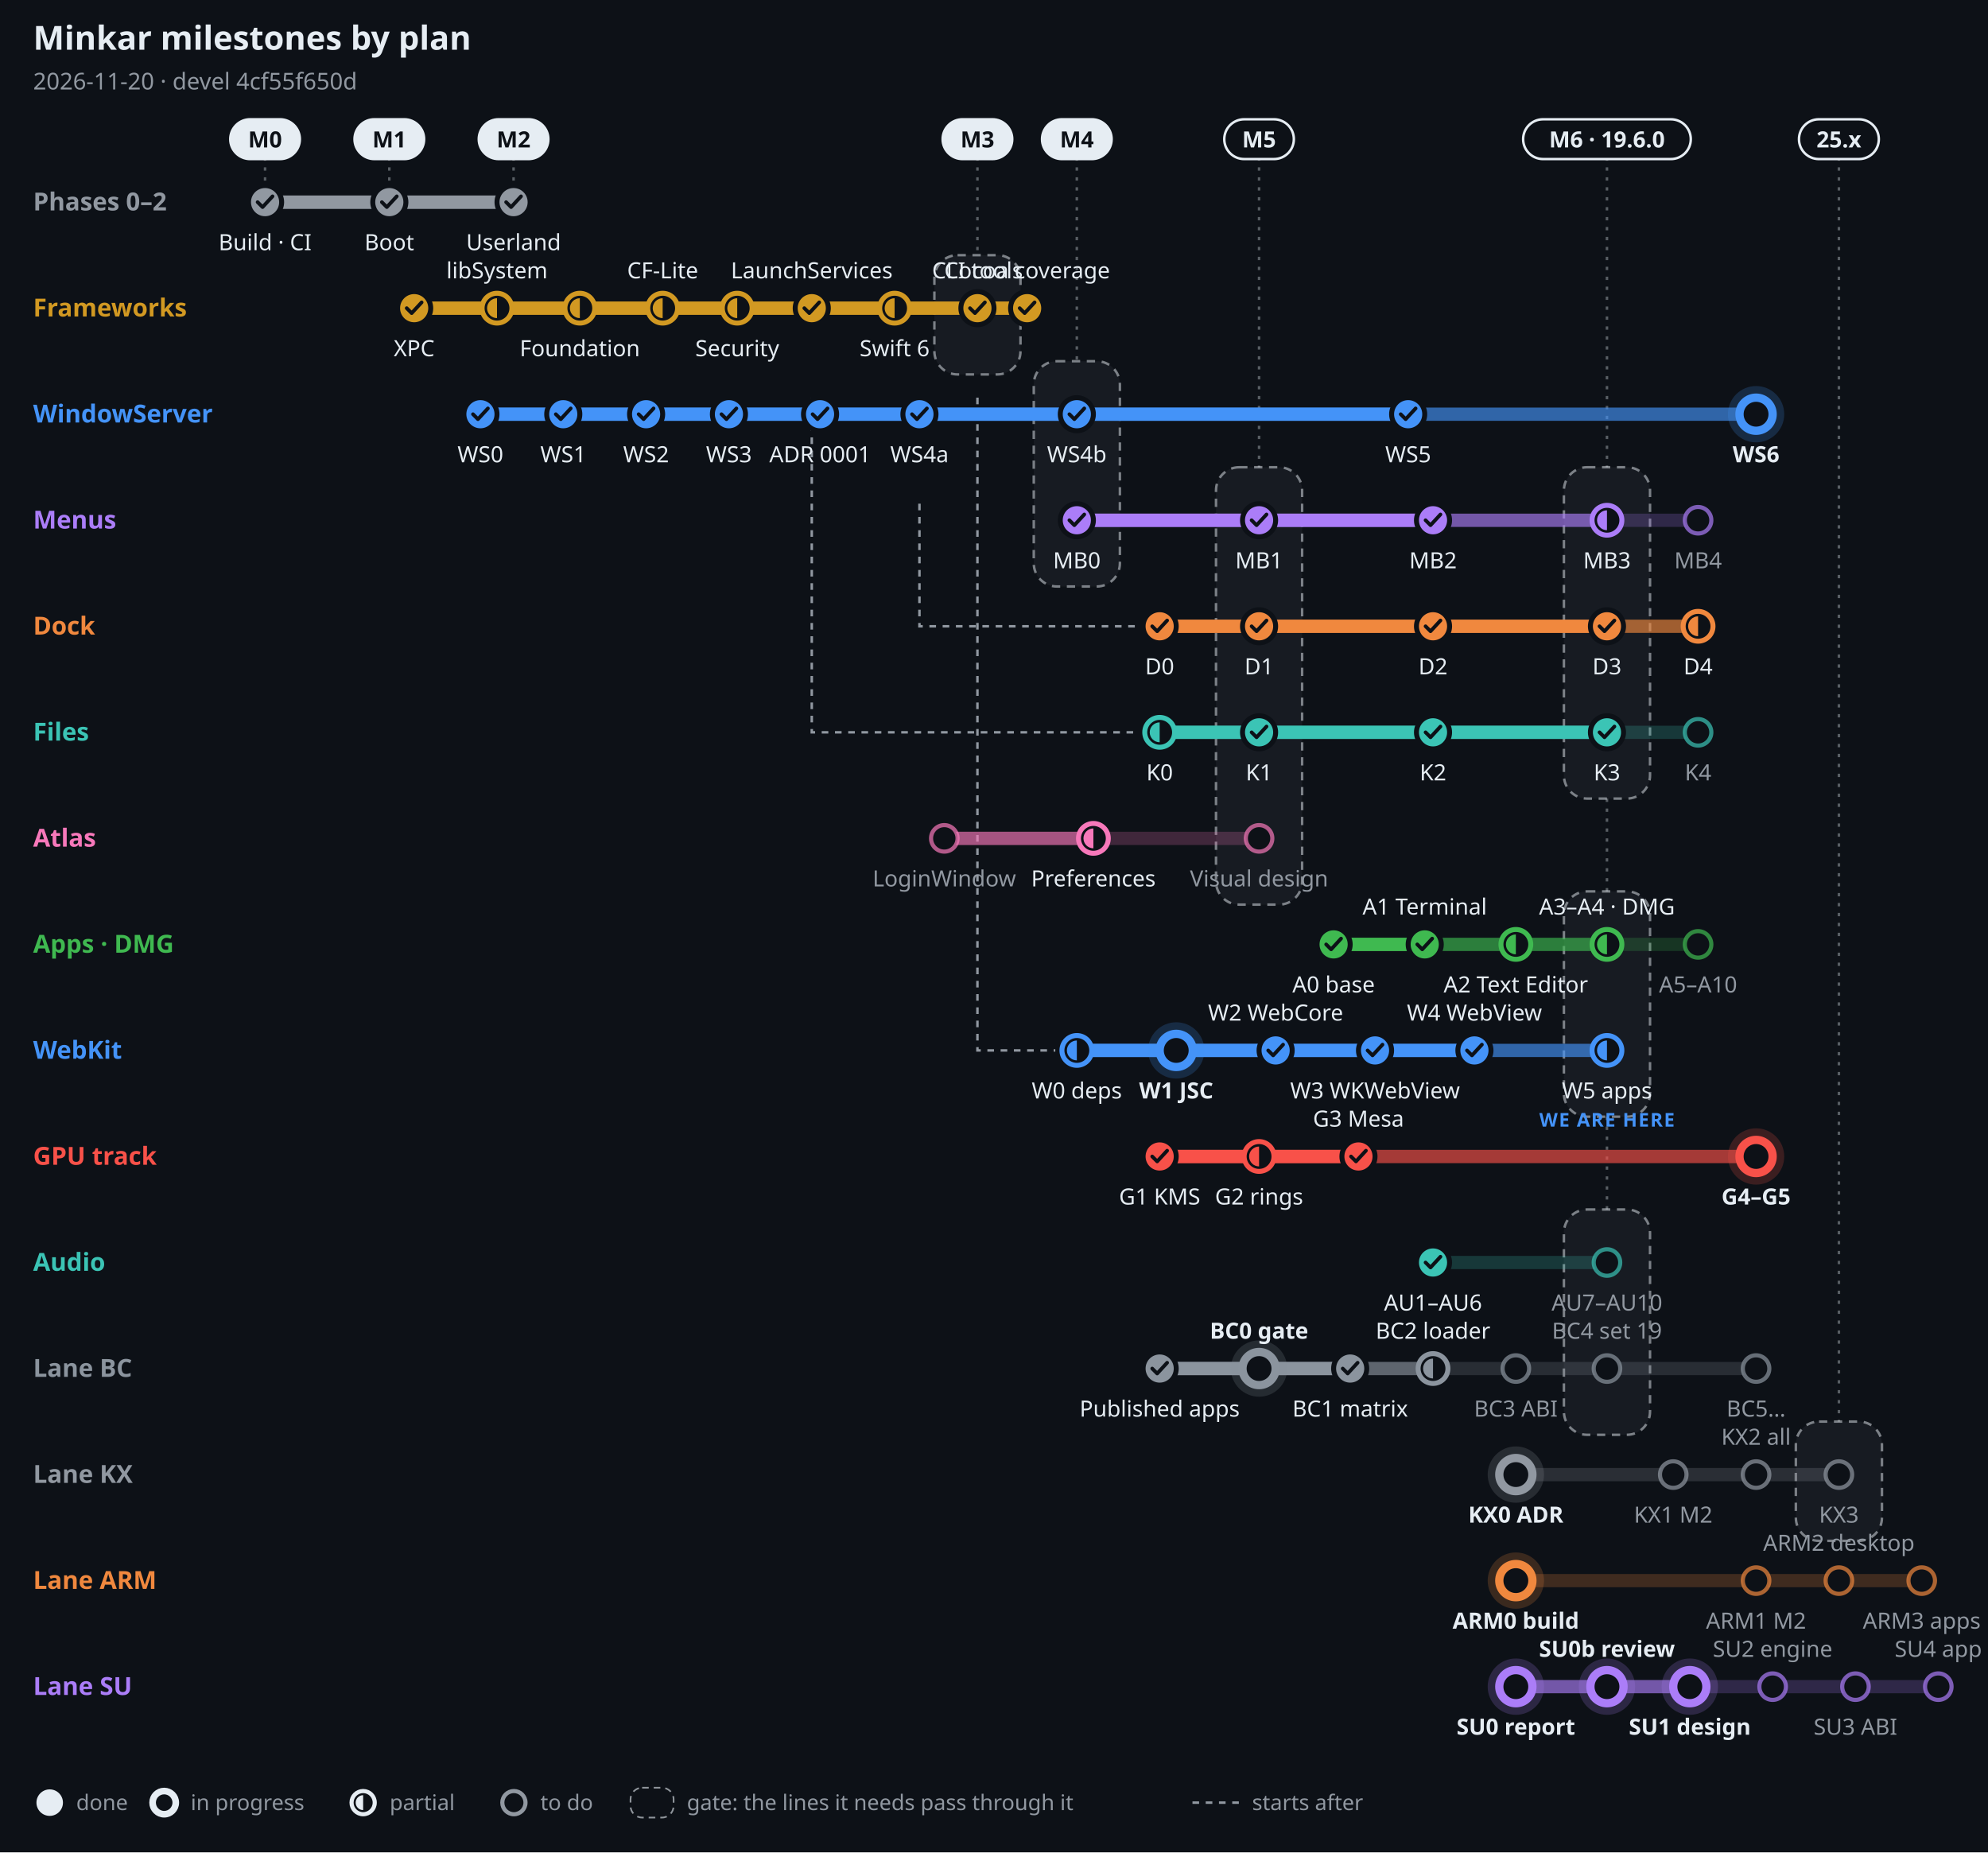
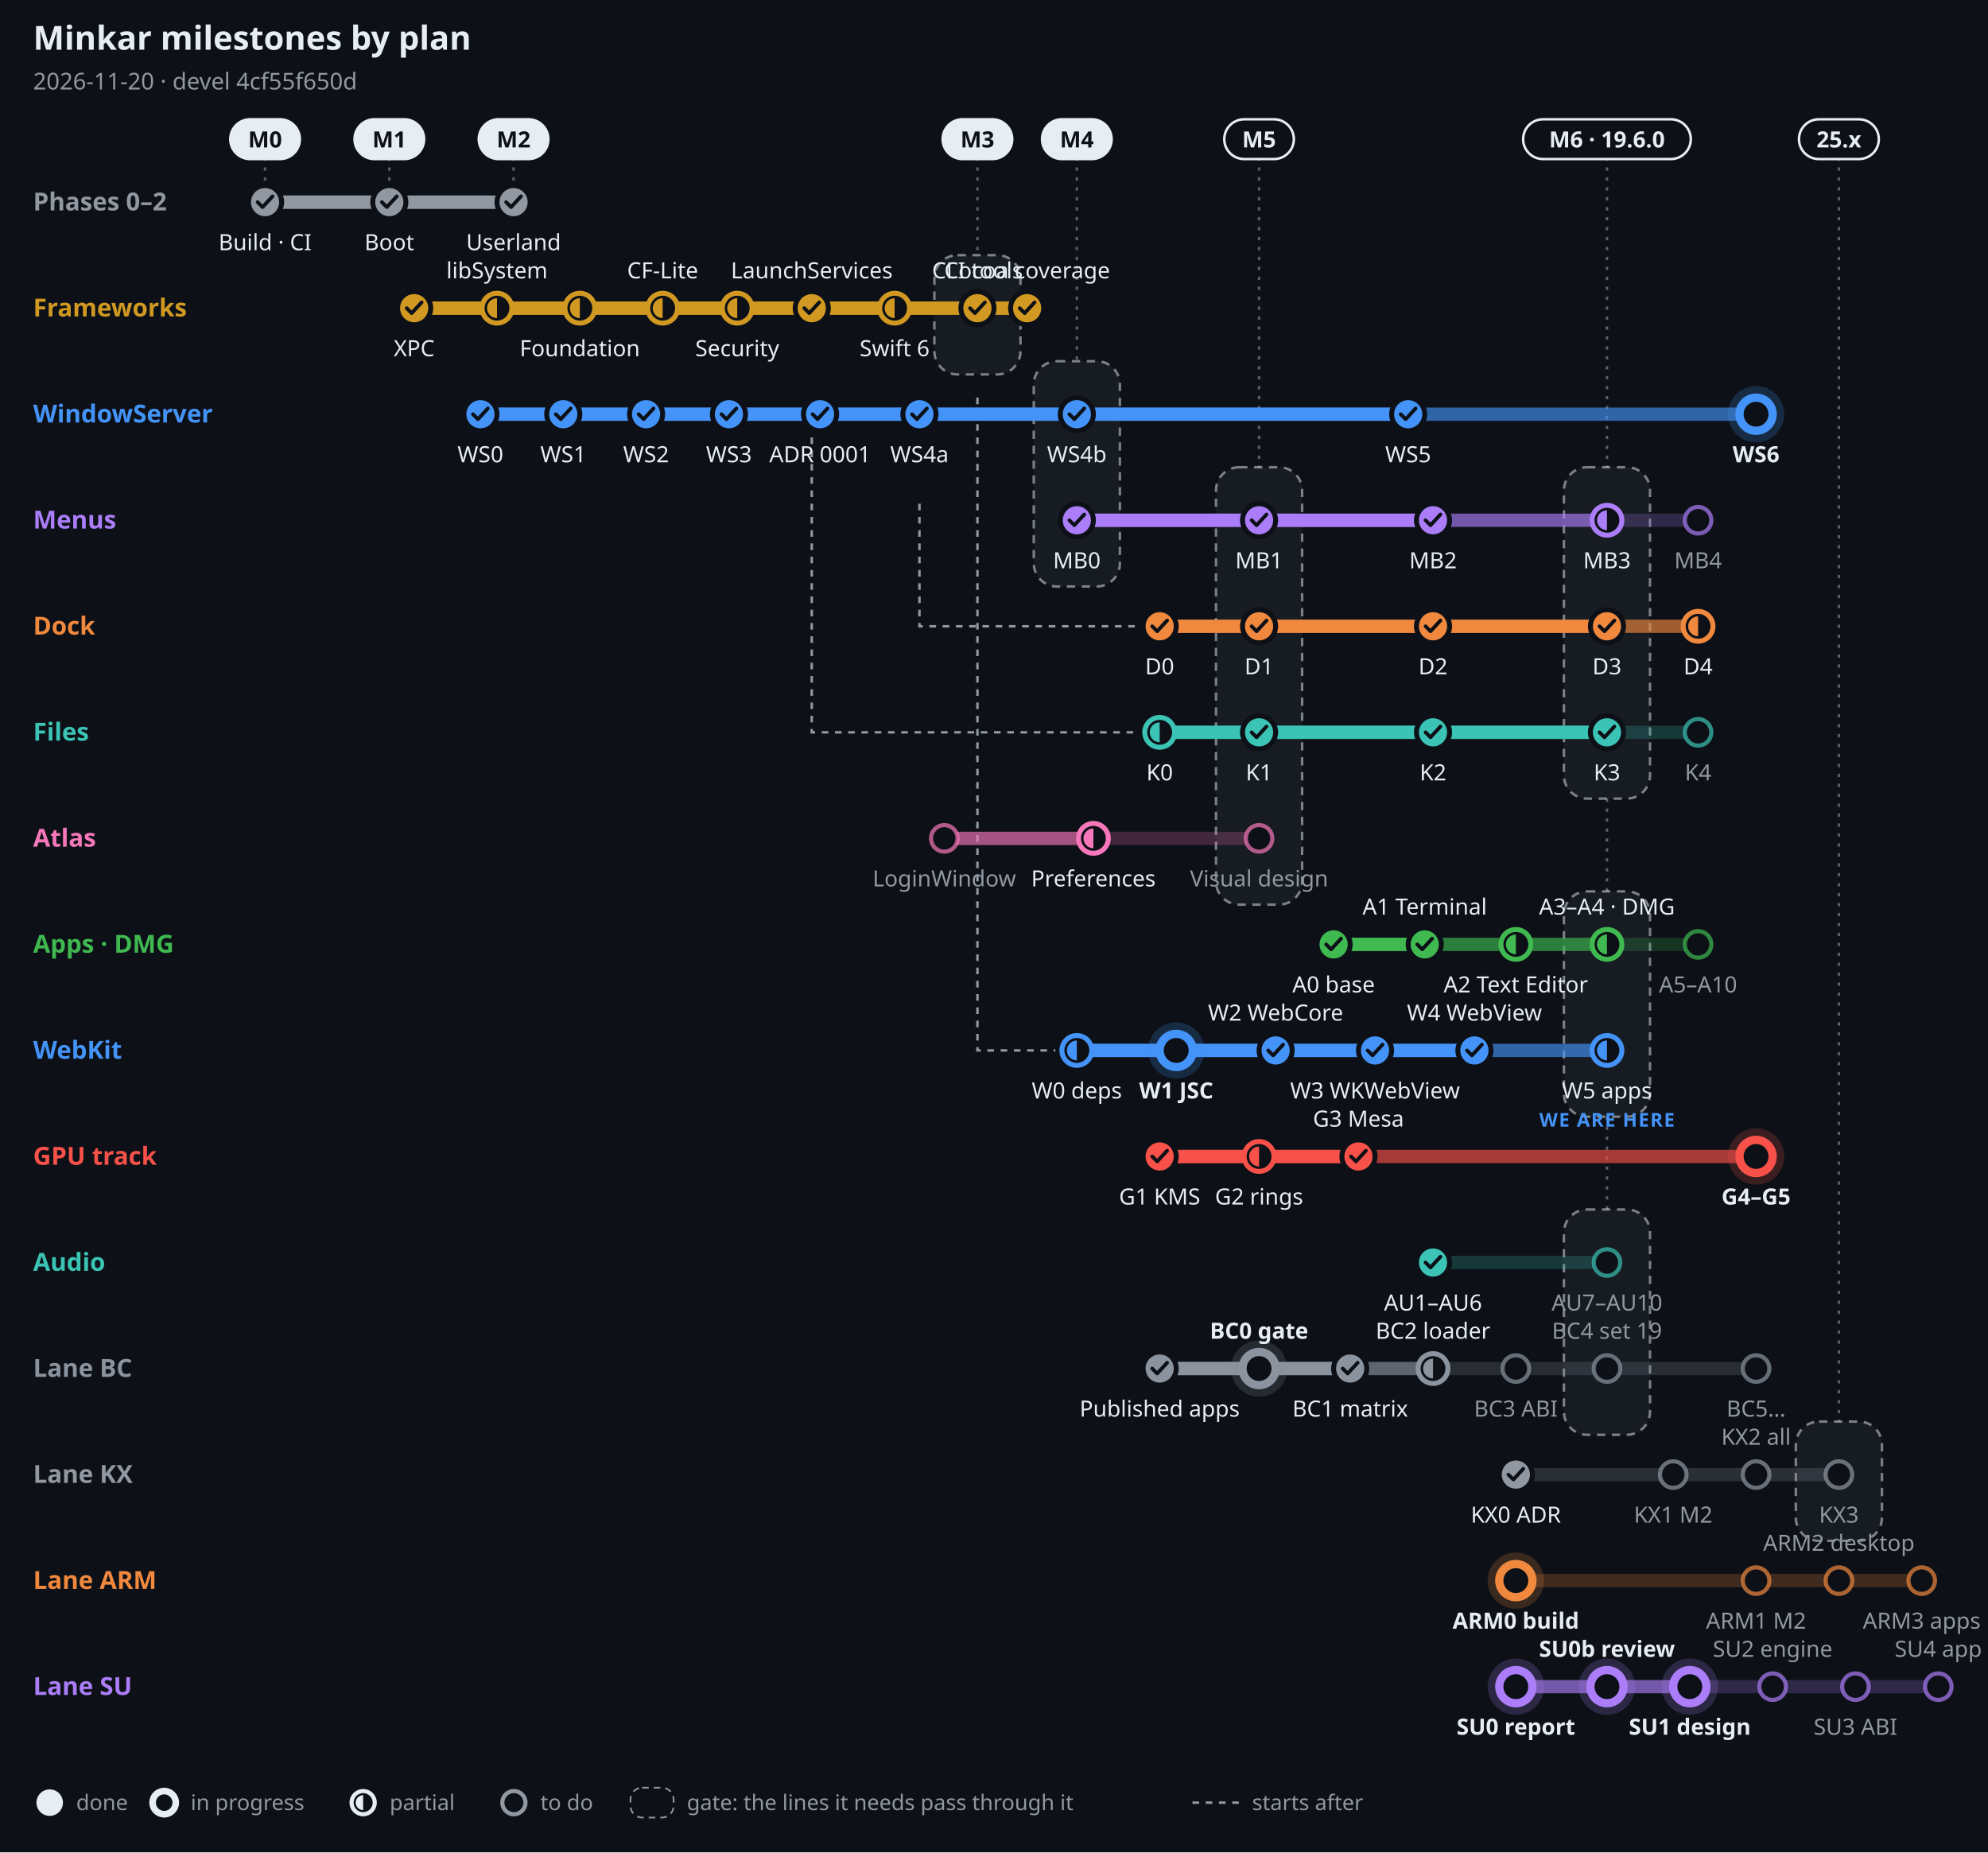
<svg xmlns="http://www.w3.org/2000/svg" width="1200" height="1118" viewBox="0 0 1200 1118" font-family="-apple-system, BlinkMacSystemFont, 'Segoe UI', 'Noto Sans', Helvetica, Arial, sans-serif" role="img" aria-label="Minkar milestones by plan, 2026-11-20">
  <rect width="1200" height="1118" fill="#0d1117" />
  <text x="20" y="30" font-size="20" font-weight="700" fill="#e6edf3" text-anchor="start">Minkar milestones by plan</text>
  <text x="20" y="54" font-size="14" font-weight="400" fill="#9198a1" text-anchor="start">2026-11-20 · devel 4cf55f650d</text>
  <line x1="160" y1="95" x2="160" y2="110" stroke="#e6edf3" stroke-opacity=".35" stroke-width="1.5" stroke-dasharray="2 4" />
  <rect x="139" y="72" width="42" height="24" rx="12" fill="#e6edf3" stroke="#e6edf3" stroke-width="1.5" />
  <text x="160" y="89" font-size="13.5" font-weight="700" fill="#0d1117" text-anchor="middle">M0</text>
  <line x1="235" y1="95" x2="235" y2="110" stroke="#e6edf3" stroke-opacity=".35" stroke-width="1.5" stroke-dasharray="2 4" />
  <rect x="214" y="72" width="42" height="24" rx="12" fill="#e6edf3" stroke="#e6edf3" stroke-width="1.5" />
  <text x="235" y="89" font-size="13.5" font-weight="700" fill="#0d1117" text-anchor="middle">M1</text>
  <line x1="310" y1="95" x2="310" y2="110" stroke="#e6edf3" stroke-opacity=".35" stroke-width="1.5" stroke-dasharray="2 4" />
  <rect x="289" y="72" width="42" height="24" rx="12" fill="#e6edf3" stroke="#e6edf3" stroke-width="1.5" />
  <text x="310" y="89" font-size="13.5" font-weight="700" fill="#0d1117" text-anchor="middle">M2</text>
  <line x1="590" y1="95" x2="590" y2="154" stroke="#e6edf3" stroke-opacity=".35" stroke-width="1.5" stroke-dasharray="2 4" />
  <rect x="564" y="154" width="52" height="72" rx="14" fill="#e6edf3" fill-opacity=".05" stroke="#e6edf3" stroke-opacity=".5" stroke-width="1.5" stroke-dasharray="5 4" />
  <rect x="569" y="72" width="42" height="24" rx="12" fill="#e6edf3" stroke="#e6edf3" stroke-width="1.5" />
  <text x="590" y="89" font-size="13.5" font-weight="700" fill="#0d1117" text-anchor="middle">M3</text>
  <line x1="650" y1="95" x2="650" y2="218" stroke="#e6edf3" stroke-opacity=".35" stroke-width="1.5" stroke-dasharray="2 4" />
  <rect x="624" y="218" width="52" height="136" rx="14" fill="#e6edf3" fill-opacity=".05" stroke="#e6edf3" stroke-opacity=".5" stroke-width="1.5" stroke-dasharray="5 4" />
  <rect x="629" y="72" width="42" height="24" rx="12" fill="#e6edf3" stroke="#e6edf3" stroke-width="1.5" />
  <text x="650" y="89" font-size="13.5" font-weight="700" fill="#0d1117" text-anchor="middle">M4</text>
  <line x1="760" y1="95" x2="760" y2="282" stroke="#e6edf3" stroke-opacity=".35" stroke-width="1.5" stroke-dasharray="2 4" />
  <rect x="734" y="282" width="52" height="264" rx="14" fill="#e6edf3" fill-opacity=".05" stroke="#e6edf3" stroke-opacity=".5" stroke-width="1.5" stroke-dasharray="5 4" />
  <rect x="739" y="72" width="42" height="24" rx="12" fill="#0d1117" stroke="#e6edf3" stroke-width="1.5" />
  <text x="760" y="89" font-size="13.5" font-weight="700" fill="#e6edf3" text-anchor="middle">M5</text>
  <line x1="970" y1="95" x2="970" y2="282" stroke="#e6edf3" stroke-opacity=".35" stroke-width="1.5" stroke-dasharray="2 4" />
  <rect x="944" y="282" width="52" height="200" rx="14" fill="#e6edf3" fill-opacity=".05" stroke="#e6edf3" stroke-opacity=".5" stroke-width="1.5" stroke-dasharray="5 4" />
  <line x1="970" y1="482" x2="970" y2="538" stroke="#e6edf3" stroke-opacity=".35" stroke-width="1.5" stroke-dasharray="2 4" />
  <rect x="944" y="538" width="52" height="136" rx="14" fill="#e6edf3" fill-opacity=".05" stroke="#e6edf3" stroke-opacity=".5" stroke-width="1.5" stroke-dasharray="5 4" />
  <line x1="970" y1="674" x2="970" y2="730" stroke="#e6edf3" stroke-opacity=".35" stroke-width="1.5" stroke-dasharray="2 4" />
  <rect x="944" y="730" width="52" height="136" rx="14" fill="#e6edf3" fill-opacity=".05" stroke="#e6edf3" stroke-opacity=".5" stroke-width="1.5" stroke-dasharray="5 4" />
  <rect x="919.4" y="72" width="101.2" height="24" rx="12" fill="#0d1117" stroke="#e6edf3" stroke-width="1.5" />
  <text x="970" y="89" font-size="13.5" font-weight="700" fill="#e6edf3" text-anchor="middle">M6 · 19.6.0</text>
  <line x1="1110" y1="95" x2="1110" y2="858" stroke="#e6edf3" stroke-opacity=".35" stroke-width="1.5" stroke-dasharray="2 4" />
  <rect x="1084" y="858" width="52" height="72" rx="14" fill="#e6edf3" fill-opacity=".05" stroke="#e6edf3" stroke-opacity=".5" stroke-width="1.5" stroke-dasharray="5 4" />
  <rect x="1085.9" y="72" width="48.2" height="24" rx="12" fill="#0d1117" stroke="#e6edf3" stroke-width="1.5" />
  <text x="1110" y="89" font-size="13.5" font-weight="700" fill="#e6edf3" text-anchor="middle">25.x</text>
  <path d="M555 304 V378 H687" fill="none" stroke="#9198a1" stroke-width="1.5" stroke-dasharray="4 4" />
  <path d="M490 240 V442 H687" fill="none" stroke="#9198a1" stroke-width="1.5" stroke-dasharray="4 4" />
  <path d="M590 240 V634 H637" fill="none" stroke="#9198a1" stroke-width="1.5" stroke-dasharray="4 4" />
  <text x="20" y="127" font-size="15" font-weight="700" fill="#9198a1" text-anchor="start">Phases 0–2</text>
  <line x1="160" y1="122" x2="310" y2="122" stroke="#9198a1" stroke-opacity=".22" stroke-width="8" stroke-linecap="round" />
  <line x1="160" y1="122" x2="310" y2="122" stroke="#9198a1" stroke-opacity=".55" stroke-width="8" stroke-linecap="round" />
  <line x1="160" y1="122" x2="310" y2="122" stroke="#9198a1" stroke-opacity="1" stroke-width="8" stroke-linecap="round" />
  <circle cx="160" cy="122" r="10" fill="#9198a1" stroke="#0d1117" stroke-width="3" />
  <path d="M155.5 122 l3 3 l6 -6.5" fill="none" stroke="#0d1117" stroke-width="2.2" stroke-linecap="round" stroke-linejoin="round" />
  <text x="160" y="151" font-size="13.5" font-weight="500" fill="#e6edf3" text-anchor="middle">Build · CI</text>
  <circle cx="235" cy="122" r="10" fill="#9198a1" stroke="#0d1117" stroke-width="3" />
  <path d="M230.5 122 l3 3 l6 -6.5" fill="none" stroke="#0d1117" stroke-width="2.2" stroke-linecap="round" stroke-linejoin="round" />
  <text x="235" y="151" font-size="13.5" font-weight="500" fill="#e6edf3" text-anchor="middle">Boot</text>
  <circle cx="310" cy="122" r="10" fill="#9198a1" stroke="#0d1117" stroke-width="3" />
  <path d="M305.5 122 l3 3 l6 -6.5" fill="none" stroke="#0d1117" stroke-width="2.2" stroke-linecap="round" stroke-linejoin="round" />
  <text x="310" y="151" font-size="13.5" font-weight="500" fill="#e6edf3" text-anchor="middle">Userland</text>
  <text x="20" y="191" font-size="15" font-weight="700" fill="#d29922" text-anchor="start">Frameworks</text>
  <line x1="250" y1="186" x2="620" y2="186" stroke="#d29922" stroke-opacity=".22" stroke-width="8" stroke-linecap="round" />
  <line x1="250" y1="186" x2="620" y2="186" stroke="#d29922" stroke-opacity=".55" stroke-width="8" stroke-linecap="round" />
  <line x1="250" y1="186" x2="620" y2="186" stroke="#d29922" stroke-opacity="1" stroke-width="8" stroke-linecap="round" />
  <circle cx="250" cy="186" r="10" fill="#d29922" stroke="#0d1117" stroke-width="3" />
  <path d="M245.5 186 l3 3 l6 -6.5" fill="none" stroke="#0d1117" stroke-width="2.2" stroke-linecap="round" stroke-linejoin="round" />
  <text x="250" y="215" font-size="13.5" font-weight="500" fill="#e6edf3" text-anchor="middle">XPC</text>
  <circle cx="300" cy="186" r="9" fill="#0d1117" stroke="#d29922" stroke-width="3" />
  <path d="M300 180 A6 6 0 0 0 300 192 Z" fill="#d29922" />
  <text x="300" y="168" font-size="13.5" font-weight="500" fill="#e6edf3" text-anchor="middle">libSystem</text>
  <circle cx="350" cy="186" r="9" fill="#0d1117" stroke="#d29922" stroke-width="3" />
  <path d="M350 180 A6 6 0 0 0 350 192 Z" fill="#d29922" />
  <text x="350" y="215" font-size="13.5" font-weight="500" fill="#e6edf3" text-anchor="middle">Foundation</text>
  <circle cx="400" cy="186" r="9" fill="#0d1117" stroke="#d29922" stroke-width="3" />
  <path d="M400 180 A6 6 0 0 0 400 192 Z" fill="#d29922" />
  <text x="400" y="168" font-size="13.5" font-weight="500" fill="#e6edf3" text-anchor="middle">CF-Lite</text>
  <circle cx="445" cy="186" r="9" fill="#0d1117" stroke="#d29922" stroke-width="3" />
  <path d="M445 180 A6 6 0 0 0 445 192 Z" fill="#d29922" />
  <text x="445" y="215" font-size="13.5" font-weight="500" fill="#e6edf3" text-anchor="middle">Security</text>
  <circle cx="490" cy="186" r="10" fill="#d29922" stroke="#0d1117" stroke-width="3" />
  <path d="M485.5 186 l3 3 l6 -6.5" fill="none" stroke="#0d1117" stroke-width="2.2" stroke-linecap="round" stroke-linejoin="round" />
  <text x="490" y="168" font-size="13.5" font-weight="500" fill="#e6edf3" text-anchor="middle">LaunchServices</text>
  <circle cx="540" cy="186" r="9" fill="#0d1117" stroke="#d29922" stroke-width="3" />
  <path d="M540 180 A6 6 0 0 0 540 192 Z" fill="#d29922" />
  <text x="540" y="215" font-size="13.5" font-weight="500" fill="#e6edf3" text-anchor="middle">Swift 6</text>
  <circle cx="590" cy="186" r="10" fill="#d29922" stroke="#0d1117" stroke-width="3" />
  <path d="M585.5 186 l3 3 l6 -6.5" fill="none" stroke="#0d1117" stroke-width="2.2" stroke-linecap="round" stroke-linejoin="round" />
  <text x="590" y="168" font-size="13.5" font-weight="500" fill="#e6edf3" text-anchor="middle">CLI tools</text>
  <circle cx="620" cy="186" r="10" fill="#d29922" stroke="#0d1117" stroke-width="3" />
  <path d="M615.5 186 l3 3 l6 -6.5" fill="none" stroke="#0d1117" stroke-width="2.2" stroke-linecap="round" stroke-linejoin="round" />
  <text x="620" y="168" font-size="13.5" font-weight="500" fill="#e6edf3" text-anchor="middle">Cocoa coverage</text>
  <text x="20" y="255" font-size="15" font-weight="700" fill="#4493f8" text-anchor="start">WindowServer</text>
  <line x1="290" y1="250" x2="1060" y2="250" stroke="#4493f8" stroke-opacity=".22" stroke-width="8" stroke-linecap="round" />
  <line x1="290" y1="250" x2="1060" y2="250" stroke="#4493f8" stroke-opacity=".55" stroke-width="8" stroke-linecap="round" />
  <line x1="290" y1="250" x2="850" y2="250" stroke="#4493f8" stroke-opacity="1" stroke-width="8" stroke-linecap="round" />
  <circle cx="290" cy="250" r="10" fill="#4493f8" stroke="#0d1117" stroke-width="3" />
  <path d="M285.5 250 l3 3 l6 -6.5" fill="none" stroke="#0d1117" stroke-width="2.2" stroke-linecap="round" stroke-linejoin="round" />
  <text x="290" y="279" font-size="13.5" font-weight="500" fill="#e6edf3" text-anchor="middle">WS0</text>
  <circle cx="340" cy="250" r="10" fill="#4493f8" stroke="#0d1117" stroke-width="3" />
  <path d="M335.5 250 l3 3 l6 -6.5" fill="none" stroke="#0d1117" stroke-width="2.2" stroke-linecap="round" stroke-linejoin="round" />
  <text x="340" y="279" font-size="13.5" font-weight="500" fill="#e6edf3" text-anchor="middle">WS1</text>
  <circle cx="390" cy="250" r="10" fill="#4493f8" stroke="#0d1117" stroke-width="3" />
  <path d="M385.5 250 l3 3 l6 -6.5" fill="none" stroke="#0d1117" stroke-width="2.2" stroke-linecap="round" stroke-linejoin="round" />
  <text x="390" y="279" font-size="13.5" font-weight="500" fill="#e6edf3" text-anchor="middle">WS2</text>
  <circle cx="440" cy="250" r="10" fill="#4493f8" stroke="#0d1117" stroke-width="3" />
  <path d="M435.5 250 l3 3 l6 -6.5" fill="none" stroke="#0d1117" stroke-width="2.2" stroke-linecap="round" stroke-linejoin="round" />
  <text x="440" y="279" font-size="13.5" font-weight="500" fill="#e6edf3" text-anchor="middle">WS3</text>
  <circle cx="495" cy="250" r="10" fill="#4493f8" stroke="#0d1117" stroke-width="3" />
  <path d="M490.5 250 l3 3 l6 -6.5" fill="none" stroke="#0d1117" stroke-width="2.2" stroke-linecap="round" stroke-linejoin="round" />
  <text x="495" y="279" font-size="13.5" font-weight="500" fill="#e6edf3" text-anchor="middle">ADR 0001</text>
  <circle cx="555" cy="250" r="10" fill="#4493f8" stroke="#0d1117" stroke-width="3" />
  <path d="M550.5 250 l3 3 l6 -6.5" fill="none" stroke="#0d1117" stroke-width="2.2" stroke-linecap="round" stroke-linejoin="round" />
  <text x="555" y="279" font-size="13.5" font-weight="500" fill="#e6edf3" text-anchor="middle">WS4a</text>
  <circle cx="650" cy="250" r="10" fill="#4493f8" stroke="#0d1117" stroke-width="3" />
  <path d="M645.5 250 l3 3 l6 -6.5" fill="none" stroke="#0d1117" stroke-width="2.2" stroke-linecap="round" stroke-linejoin="round" />
  <text x="650" y="279" font-size="13.5" font-weight="500" fill="#e6edf3" text-anchor="middle">WS4b</text>
  <circle cx="850" cy="250" r="10" fill="#4493f8" stroke="#0d1117" stroke-width="3" />
  <path d="M845.5 250 l3 3 l6 -6.5" fill="none" stroke="#0d1117" stroke-width="2.2" stroke-linecap="round" stroke-linejoin="round" />
  <text x="850" y="279" font-size="13.5" font-weight="500" fill="#e6edf3" text-anchor="middle">WS5</text>
  <circle cx="1060" cy="250" r="17" fill="#4493f8" fill-opacity=".2" />
  <circle cx="1060" cy="250" r="10" fill="#0d1117" stroke="#4493f8" stroke-width="5" />
  <text x="1060" y="279" font-size="13.5" font-weight="700" fill="#e6edf3" text-anchor="middle">WS6</text>
  <text x="20" y="319" font-size="15" font-weight="700" fill="#ab7df8" text-anchor="start">Menus</text>
  <line x1="650" y1="314" x2="1025" y2="314" stroke="#ab7df8" stroke-opacity=".22" stroke-width="8" stroke-linecap="round" />
  <line x1="650" y1="314" x2="970" y2="314" stroke="#ab7df8" stroke-opacity=".55" stroke-width="8" stroke-linecap="round" />
  <line x1="650" y1="314" x2="865" y2="314" stroke="#ab7df8" stroke-opacity="1" stroke-width="8" stroke-linecap="round" />
  <circle cx="650" cy="314" r="10" fill="#ab7df8" stroke="#0d1117" stroke-width="3" />
  <path d="M645.5 314 l3 3 l6 -6.5" fill="none" stroke="#0d1117" stroke-width="2.2" stroke-linecap="round" stroke-linejoin="round" />
  <text x="650" y="343" font-size="13.5" font-weight="500" fill="#e6edf3" text-anchor="middle">MB0</text>
  <circle cx="760" cy="314" r="10" fill="#ab7df8" stroke="#0d1117" stroke-width="3" />
  <path d="M755.5 314 l3 3 l6 -6.5" fill="none" stroke="#0d1117" stroke-width="2.2" stroke-linecap="round" stroke-linejoin="round" />
  <text x="760" y="343" font-size="13.5" font-weight="500" fill="#e6edf3" text-anchor="middle">MB1</text>
  <circle cx="865" cy="314" r="10" fill="#ab7df8" stroke="#0d1117" stroke-width="3" />
  <path d="M860.5 314 l3 3 l6 -6.5" fill="none" stroke="#0d1117" stroke-width="2.2" stroke-linecap="round" stroke-linejoin="round" />
  <text x="865" y="343" font-size="13.5" font-weight="500" fill="#e6edf3" text-anchor="middle">MB2</text>
  <circle cx="970" cy="314" r="9" fill="#0d1117" stroke="#ab7df8" stroke-width="3" />
  <path d="M970 308 A6 6 0 0 0 970 320 Z" fill="#ab7df8" />
  <text x="970" y="343" font-size="13.5" font-weight="500" fill="#e6edf3" text-anchor="middle">MB3</text>
  <circle cx="1025" cy="314" r="8" fill="#0d1117" stroke="#ab7df8" stroke-opacity=".7" stroke-width="2.5" />
  <text x="1025" y="343" font-size="13.5" font-weight="500" fill="#9198a1" text-anchor="middle">MB4</text>
  <text x="20" y="383" font-size="15" font-weight="700" fill="#f0883e" text-anchor="start">Dock</text>
  <line x1="700" y1="378" x2="1025" y2="378" stroke="#f0883e" stroke-opacity=".22" stroke-width="8" stroke-linecap="round" />
  <line x1="700" y1="378" x2="1025" y2="378" stroke="#f0883e" stroke-opacity=".55" stroke-width="8" stroke-linecap="round" />
  <line x1="700" y1="378" x2="970" y2="378" stroke="#f0883e" stroke-opacity="1" stroke-width="8" stroke-linecap="round" />
  <circle cx="700" cy="378" r="10" fill="#f0883e" stroke="#0d1117" stroke-width="3" />
  <path d="M695.5 378 l3 3 l6 -6.5" fill="none" stroke="#0d1117" stroke-width="2.2" stroke-linecap="round" stroke-linejoin="round" />
  <text x="700" y="407" font-size="13.5" font-weight="500" fill="#e6edf3" text-anchor="middle">D0</text>
  <circle cx="760" cy="378" r="10" fill="#f0883e" stroke="#0d1117" stroke-width="3" />
  <path d="M755.5 378 l3 3 l6 -6.5" fill="none" stroke="#0d1117" stroke-width="2.2" stroke-linecap="round" stroke-linejoin="round" />
  <text x="760" y="407" font-size="13.5" font-weight="500" fill="#e6edf3" text-anchor="middle">D1</text>
  <circle cx="865" cy="378" r="10" fill="#f0883e" stroke="#0d1117" stroke-width="3" />
  <path d="M860.5 378 l3 3 l6 -6.5" fill="none" stroke="#0d1117" stroke-width="2.2" stroke-linecap="round" stroke-linejoin="round" />
  <text x="865" y="407" font-size="13.5" font-weight="500" fill="#e6edf3" text-anchor="middle">D2</text>
  <circle cx="970" cy="378" r="10" fill="#f0883e" stroke="#0d1117" stroke-width="3" />
  <path d="M965.5 378 l3 3 l6 -6.5" fill="none" stroke="#0d1117" stroke-width="2.2" stroke-linecap="round" stroke-linejoin="round" />
  <text x="970" y="407" font-size="13.5" font-weight="500" fill="#e6edf3" text-anchor="middle">D3</text>
  <circle cx="1025" cy="378" r="9" fill="#0d1117" stroke="#f0883e" stroke-width="3" />
  <path d="M1025 372 A6 6 0 0 0 1025 384 Z" fill="#f0883e" />
  <text x="1025" y="407" font-size="13.5" font-weight="500" fill="#e6edf3" text-anchor="middle">D4</text>
  <text x="20" y="447" font-size="15" font-weight="700" fill="#3bc4b5" text-anchor="start">Files</text>
  <line x1="700" y1="442" x2="1025" y2="442" stroke="#3bc4b5" stroke-opacity=".22" stroke-width="8" stroke-linecap="round" />
  <line x1="700" y1="442" x2="970" y2="442" stroke="#3bc4b5" stroke-opacity=".55" stroke-width="8" stroke-linecap="round" />
  <line x1="700" y1="442" x2="970" y2="442" stroke="#3bc4b5" stroke-opacity="1" stroke-width="8" stroke-linecap="round" />
  <circle cx="700" cy="442" r="9" fill="#0d1117" stroke="#3bc4b5" stroke-width="3" />
  <path d="M700 436 A6 6 0 0 0 700 448 Z" fill="#3bc4b5" />
  <text x="700" y="471" font-size="13.5" font-weight="500" fill="#e6edf3" text-anchor="middle">K0</text>
  <circle cx="760" cy="442" r="10" fill="#3bc4b5" stroke="#0d1117" stroke-width="3" />
  <path d="M755.5 442 l3 3 l6 -6.5" fill="none" stroke="#0d1117" stroke-width="2.2" stroke-linecap="round" stroke-linejoin="round" />
  <text x="760" y="471" font-size="13.5" font-weight="500" fill="#e6edf3" text-anchor="middle">K1</text>
  <circle cx="865" cy="442" r="10" fill="#3bc4b5" stroke="#0d1117" stroke-width="3" />
  <path d="M860.5 442 l3 3 l6 -6.5" fill="none" stroke="#0d1117" stroke-width="2.2" stroke-linecap="round" stroke-linejoin="round" />
  <text x="865" y="471" font-size="13.5" font-weight="500" fill="#e6edf3" text-anchor="middle">K2</text>
  <circle cx="970" cy="442" r="10" fill="#3bc4b5" stroke="#0d1117" stroke-width="3" />
  <path d="M965.5 442 l3 3 l6 -6.5" fill="none" stroke="#0d1117" stroke-width="2.2" stroke-linecap="round" stroke-linejoin="round" />
  <text x="970" y="471" font-size="13.5" font-weight="500" fill="#e6edf3" text-anchor="middle">K3</text>
  <circle cx="1025" cy="442" r="8" fill="#0d1117" stroke="#3bc4b5" stroke-opacity=".7" stroke-width="2.5" />
  <text x="1025" y="471" font-size="13.5" font-weight="500" fill="#9198a1" text-anchor="middle">K4</text>
  <text x="20" y="511" font-size="15" font-weight="700" fill="#f778ba" text-anchor="start">Atlas</text>
  <line x1="570" y1="506" x2="760" y2="506" stroke="#f778ba" stroke-opacity=".22" stroke-width="8" stroke-linecap="round" />
  <line x1="570" y1="506" x2="660" y2="506" stroke="#f778ba" stroke-opacity=".55" stroke-width="8" stroke-linecap="round" />
  <circle cx="570" cy="506" r="8" fill="#0d1117" stroke="#f778ba" stroke-opacity=".7" stroke-width="2.5" />
  <text x="570" y="535" font-size="13.5" font-weight="500" fill="#9198a1" text-anchor="middle">LoginWindow</text>
  <circle cx="660" cy="506" r="9" fill="#0d1117" stroke="#f778ba" stroke-width="3" />
  <path d="M660 500 A6 6 0 0 0 660 512 Z" fill="#f778ba" />
  <text x="660" y="535" font-size="13.5" font-weight="500" fill="#e6edf3" text-anchor="middle">Preferences</text>
  <circle cx="760" cy="506" r="8" fill="#0d1117" stroke="#f778ba" stroke-opacity=".7" stroke-width="2.5" />
  <text x="760" y="535" font-size="13.5" font-weight="500" fill="#9198a1" text-anchor="middle">Visual design</text>
  <text x="20" y="575" font-size="15" font-weight="700" fill="#3fb950" text-anchor="start">Apps · DMG</text>
  <line x1="805" y1="570" x2="1025" y2="570" stroke="#3fb950" stroke-opacity=".22" stroke-width="8" stroke-linecap="round" />
  <line x1="805" y1="570" x2="970" y2="570" stroke="#3fb950" stroke-opacity=".55" stroke-width="8" stroke-linecap="round" />
  <line x1="805" y1="570" x2="860" y2="570" stroke="#3fb950" stroke-opacity="1" stroke-width="8" stroke-linecap="round" />
  <circle cx="805" cy="570" r="10" fill="#3fb950" stroke="#0d1117" stroke-width="3" />
  <path d="M800.5 570 l3 3 l6 -6.5" fill="none" stroke="#0d1117" stroke-width="2.2" stroke-linecap="round" stroke-linejoin="round" />
  <text x="805" y="599" font-size="13.5" font-weight="500" fill="#e6edf3" text-anchor="middle">A0 base</text>
  <circle cx="860" cy="570" r="10" fill="#3fb950" stroke="#0d1117" stroke-width="3" />
  <path d="M855.5 570 l3 3 l6 -6.5" fill="none" stroke="#0d1117" stroke-width="2.2" stroke-linecap="round" stroke-linejoin="round" />
  <text x="860" y="552" font-size="13.5" font-weight="500" fill="#e6edf3" text-anchor="middle">A1 Terminal</text>
  <circle cx="915" cy="570" r="9" fill="#0d1117" stroke="#3fb950" stroke-width="3" />
  <path d="M915 564 A6 6 0 0 0 915 576 Z" fill="#3fb950" />
  <text x="915" y="599" font-size="13.5" font-weight="500" fill="#e6edf3" text-anchor="middle">A2 Text Editor</text>
  <circle cx="970" cy="570" r="9" fill="#0d1117" stroke="#3fb950" stroke-width="3" />
  <path d="M970 564 A6 6 0 0 0 970 576 Z" fill="#3fb950" />
  <text x="970" y="552" font-size="13.5" font-weight="500" fill="#e6edf3" text-anchor="middle">A3–A4 · DMG</text>
  <circle cx="1025" cy="570" r="8" fill="#0d1117" stroke="#3fb950" stroke-opacity=".7" stroke-width="2.5" />
  <text x="1025" y="599" font-size="13.5" font-weight="500" fill="#9198a1" text-anchor="middle">A5–A10</text>
  <text x="20" y="639" font-size="15" font-weight="700" fill="#4493f8" text-anchor="start">WebKit</text>
  <line x1="650" y1="634" x2="970" y2="634" stroke="#4493f8" stroke-opacity=".22" stroke-width="8" stroke-linecap="round" />
  <line x1="650" y1="634" x2="970" y2="634" stroke="#4493f8" stroke-opacity=".55" stroke-width="8" stroke-linecap="round" />
  <line x1="650" y1="634" x2="890" y2="634" stroke="#4493f8" stroke-opacity="1" stroke-width="8" stroke-linecap="round" />
  <circle cx="650" cy="634" r="9" fill="#0d1117" stroke="#4493f8" stroke-width="3" />
  <path d="M650 628 A6 6 0 0 0 650 640 Z" fill="#4493f8" />
  <text x="650" y="663" font-size="13.5" font-weight="500" fill="#e6edf3" text-anchor="middle">W0 deps</text>
  <circle cx="710" cy="634" r="17" fill="#4493f8" fill-opacity=".2" />
  <circle cx="710" cy="634" r="10" fill="#0d1117" stroke="#4493f8" stroke-width="5" />
  <text x="710" y="663" font-size="13.5" font-weight="700" fill="#e6edf3" text-anchor="middle">W1 JSC</text>
  <circle cx="770" cy="634" r="10" fill="#4493f8" stroke="#0d1117" stroke-width="3" />
  <path d="M765.5 634 l3 3 l6 -6.5" fill="none" stroke="#0d1117" stroke-width="2.2" stroke-linecap="round" stroke-linejoin="round" />
  <text x="770" y="616" font-size="13.5" font-weight="500" fill="#e6edf3" text-anchor="middle">W2 WebCore</text>
  <circle cx="830" cy="634" r="10" fill="#4493f8" stroke="#0d1117" stroke-width="3" />
  <path d="M825.5 634 l3 3 l6 -6.5" fill="none" stroke="#0d1117" stroke-width="2.2" stroke-linecap="round" stroke-linejoin="round" />
  <text x="830" y="663" font-size="13.5" font-weight="500" fill="#e6edf3" text-anchor="middle">W3 WKWebView</text>
  <circle cx="890" cy="634" r="10" fill="#4493f8" stroke="#0d1117" stroke-width="3" />
  <path d="M885.5 634 l3 3 l6 -6.5" fill="none" stroke="#0d1117" stroke-width="2.2" stroke-linecap="round" stroke-linejoin="round" />
  <text x="890" y="616" font-size="13.5" font-weight="500" fill="#e6edf3" text-anchor="middle">W4 WebView</text>
  <circle cx="970" cy="634" r="9" fill="#0d1117" stroke="#4493f8" stroke-width="3" />
  <path d="M970 628 A6 6 0 0 0 970 640 Z" fill="#4493f8" />
  <text x="970" y="663" font-size="13.5" font-weight="500" fill="#e6edf3" text-anchor="middle">W5 apps</text>
  <text x="970" y="680" font-size="11.5" font-weight="800" fill="#4493f8" text-anchor="middle" letter-spacing=".06em">WE ARE HERE</text>
  <text x="20" y="703" font-size="15" font-weight="700" fill="#f85149" text-anchor="start">GPU track</text>
  <line x1="700" y1="698" x2="1060" y2="698" stroke="#f85149" stroke-opacity=".22" stroke-width="8" stroke-linecap="round" />
  <line x1="700" y1="698" x2="1060" y2="698" stroke="#f85149" stroke-opacity=".55" stroke-width="8" stroke-linecap="round" />
  <line x1="700" y1="698" x2="820" y2="698" stroke="#f85149" stroke-opacity="1" stroke-width="8" stroke-linecap="round" />
  <circle cx="700" cy="698" r="10" fill="#f85149" stroke="#0d1117" stroke-width="3" />
  <path d="M695.5 698 l3 3 l6 -6.5" fill="none" stroke="#0d1117" stroke-width="2.2" stroke-linecap="round" stroke-linejoin="round" />
  <text x="700" y="727" font-size="13.5" font-weight="500" fill="#e6edf3" text-anchor="middle">G1 KMS</text>
  <circle cx="760" cy="698" r="9" fill="#0d1117" stroke="#f85149" stroke-width="3" />
  <path d="M760 692 A6 6 0 0 0 760 704 Z" fill="#f85149" />
  <text x="760" y="727" font-size="13.5" font-weight="500" fill="#e6edf3" text-anchor="middle">G2 rings</text>
  <circle cx="820" cy="698" r="10" fill="#f85149" stroke="#0d1117" stroke-width="3" />
  <path d="M815.5 698 l3 3 l6 -6.5" fill="none" stroke="#0d1117" stroke-width="2.2" stroke-linecap="round" stroke-linejoin="round" />
  <text x="820" y="680" font-size="13.5" font-weight="500" fill="#e6edf3" text-anchor="middle">G3 Mesa</text>
  <circle cx="1060" cy="698" r="17" fill="#f85149" fill-opacity=".2" />
  <circle cx="1060" cy="698" r="10" fill="#0d1117" stroke="#f85149" stroke-width="5" />
  <text x="1060" y="727" font-size="13.5" font-weight="700" fill="#e6edf3" text-anchor="middle">G4–G5</text>
  <text x="20" y="767" font-size="15" font-weight="700" fill="#3bc4b5" text-anchor="start">Audio</text>
  <line x1="865" y1="762" x2="970" y2="762" stroke="#3bc4b5" stroke-opacity=".22" stroke-width="8" stroke-linecap="round" />
  <line x1="865" y1="762" x2="865" y2="762" stroke="#3bc4b5" stroke-opacity=".55" stroke-width="8" stroke-linecap="round" />
  <line x1="865" y1="762" x2="865" y2="762" stroke="#3bc4b5" stroke-opacity="1" stroke-width="8" stroke-linecap="round" />
  <circle cx="865" cy="762" r="10" fill="#3bc4b5" stroke="#0d1117" stroke-width="3" />
  <path d="M860.5 762 l3 3 l6 -6.5" fill="none" stroke="#0d1117" stroke-width="2.2" stroke-linecap="round" stroke-linejoin="round" />
  <text x="865" y="791" font-size="13.5" font-weight="500" fill="#e6edf3" text-anchor="middle">AU1–AU6</text>
  <circle cx="970" cy="762" r="8" fill="#0d1117" stroke="#3bc4b5" stroke-opacity=".7" stroke-width="2.5" />
  <text x="970" y="791" font-size="13.5" font-weight="500" fill="#9198a1" text-anchor="middle">AU7–AU10</text>
  <text x="20" y="831" font-size="15" font-weight="700" fill="#8b949e" text-anchor="start">Lane BC</text>
  <line x1="700" y1="826" x2="1060" y2="826" stroke="#8b949e" stroke-opacity=".22" stroke-width="8" stroke-linecap="round" />
  <line x1="700" y1="826" x2="865" y2="826" stroke="#8b949e" stroke-opacity=".55" stroke-width="8" stroke-linecap="round" />
  <line x1="700" y1="826" x2="815" y2="826" stroke="#8b949e" stroke-opacity="1" stroke-width="8" stroke-linecap="round" />
  <circle cx="700" cy="826" r="10" fill="#8b949e" stroke="#0d1117" stroke-width="3" />
  <path d="M695.5 826 l3 3 l6 -6.5" fill="none" stroke="#0d1117" stroke-width="2.2" stroke-linecap="round" stroke-linejoin="round" />
  <text x="700" y="855" font-size="13.5" font-weight="500" fill="#e6edf3" text-anchor="middle">Published apps</text>
  <circle cx="760" cy="826" r="17" fill="#8b949e" fill-opacity=".2" />
  <circle cx="760" cy="826" r="10" fill="#0d1117" stroke="#8b949e" stroke-width="5" />
  <text x="760" y="808" font-size="13.5" font-weight="700" fill="#e6edf3" text-anchor="middle">BC0 gate</text>
  <circle cx="815" cy="826" r="10" fill="#8b949e" stroke="#0d1117" stroke-width="3" />
  <path d="M810.5 826 l3 3 l6 -6.5" fill="none" stroke="#0d1117" stroke-width="2.2" stroke-linecap="round" stroke-linejoin="round" />
  <text x="815" y="855" font-size="13.5" font-weight="500" fill="#e6edf3" text-anchor="middle">BC1 matrix</text>
  <circle cx="865" cy="826" r="9" fill="#0d1117" stroke="#8b949e" stroke-width="3" />
  <path d="M865 820 A6 6 0 0 0 865 832 Z" fill="#8b949e" />
  <text x="865" y="808" font-size="13.5" font-weight="500" fill="#e6edf3" text-anchor="middle">BC2 loader</text>
  <circle cx="915" cy="826" r="8" fill="#0d1117" stroke="#8b949e" stroke-opacity=".7" stroke-width="2.5" />
  <text x="915" y="855" font-size="13.5" font-weight="500" fill="#9198a1" text-anchor="middle">BC3 ABI</text>
  <circle cx="970" cy="826" r="8" fill="#0d1117" stroke="#8b949e" stroke-opacity=".7" stroke-width="2.5" />
  <text x="970" y="808" font-size="13.5" font-weight="500" fill="#9198a1" text-anchor="middle">BC4 set 19</text>
  <circle cx="1060" cy="826" r="8" fill="#0d1117" stroke="#8b949e" stroke-opacity=".7" stroke-width="2.5" />
  <text x="1060" y="855" font-size="13.5" font-weight="500" fill="#9198a1" text-anchor="middle">BC5…</text>
  <text x="20" y="895" font-size="15" font-weight="700" fill="#9198a1" text-anchor="start">Lane KX</text>
  <line x1="915" y1="890" x2="1110" y2="890" stroke="#9198a1" stroke-opacity=".22" stroke-width="8" stroke-linecap="round" />
  <line x1="915" y1="890" x2="915" y2="890" stroke="#9198a1" stroke-opacity=".55" stroke-width="8" stroke-linecap="round" />
-   <circle cx="915" cy="890" r="17" fill="#9198a1" fill-opacity=".2" />
-   <circle cx="915" cy="890" r="10" fill="#0d1117" stroke="#9198a1" stroke-width="5" />
-   <text x="915" y="919" font-size="13.5" font-weight="700" fill="#e6edf3" text-anchor="middle">KX0 ADR</text>
+   <line x1="915" y1="890" x2="915" y2="890" stroke="#9198a1" stroke-opacity="1" stroke-width="8" stroke-linecap="round" />
+   <circle cx="915" cy="890" r="10" fill="#9198a1" stroke="#0d1117" stroke-width="3" />
+   <path d="M910.5 890 l3 3 l6 -6.5" fill="none" stroke="#0d1117" stroke-width="2.2" stroke-linecap="round" stroke-linejoin="round" />
+   <text x="915" y="919" font-size="13.5" font-weight="500" fill="#e6edf3" text-anchor="middle">KX0 ADR</text>
  <circle cx="1010" cy="890" r="8" fill="#0d1117" stroke="#9198a1" stroke-opacity=".7" stroke-width="2.5" />
  <text x="1010" y="919" font-size="13.5" font-weight="500" fill="#9198a1" text-anchor="middle">KX1 M2</text>
  <circle cx="1060" cy="890" r="8" fill="#0d1117" stroke="#9198a1" stroke-opacity=".7" stroke-width="2.5" />
  <text x="1060" y="872" font-size="13.5" font-weight="500" fill="#9198a1" text-anchor="middle">KX2 all</text>
  <circle cx="1110" cy="890" r="8" fill="#0d1117" stroke="#9198a1" stroke-opacity=".7" stroke-width="2.5" />
  <text x="1110" y="919" font-size="13.5" font-weight="500" fill="#9198a1" text-anchor="middle">KX3</text>
  <text x="20" y="959" font-size="15" font-weight="700" fill="#f0883e" text-anchor="start">Lane ARM</text>
  <line x1="915" y1="954" x2="1160" y2="954" stroke="#f0883e" stroke-opacity=".22" stroke-width="8" stroke-linecap="round" />
  <line x1="915" y1="954" x2="915" y2="954" stroke="#f0883e" stroke-opacity=".55" stroke-width="8" stroke-linecap="round" />
  <circle cx="915" cy="954" r="17" fill="#f0883e" fill-opacity=".2" />
  <circle cx="915" cy="954" r="10" fill="#0d1117" stroke="#f0883e" stroke-width="5" />
  <text x="915" y="983" font-size="13.5" font-weight="700" fill="#e6edf3" text-anchor="middle">ARM0 build</text>
  <circle cx="1060" cy="954" r="8" fill="#0d1117" stroke="#f0883e" stroke-opacity=".7" stroke-width="2.5" />
  <text x="1060" y="983" font-size="13.5" font-weight="500" fill="#9198a1" text-anchor="middle">ARM1 M2</text>
  <circle cx="1110" cy="954" r="8" fill="#0d1117" stroke="#f0883e" stroke-opacity=".7" stroke-width="2.5" />
  <text x="1110" y="936" font-size="13.5" font-weight="500" fill="#9198a1" text-anchor="middle">ARM2 desktop</text>
  <circle cx="1160" cy="954" r="8" fill="#0d1117" stroke="#f0883e" stroke-opacity=".7" stroke-width="2.5" />
  <text x="1160" y="983" font-size="13.5" font-weight="500" fill="#9198a1" text-anchor="middle">ARM3 apps</text>
  <text x="20" y="1023" font-size="15" font-weight="700" fill="#ab7df8" text-anchor="start">Lane SU</text>
  <line x1="915" y1="1018" x2="1170" y2="1018" stroke="#ab7df8" stroke-opacity=".22" stroke-width="8" stroke-linecap="round" />
  <line x1="915" y1="1018" x2="1020" y2="1018" stroke="#ab7df8" stroke-opacity=".55" stroke-width="8" stroke-linecap="round" />
  <circle cx="915" cy="1018" r="17" fill="#ab7df8" fill-opacity=".2" />
  <circle cx="915" cy="1018" r="10" fill="#0d1117" stroke="#ab7df8" stroke-width="5" />
  <text x="915" y="1047" font-size="13.5" font-weight="700" fill="#e6edf3" text-anchor="middle">SU0 report</text>
  <circle cx="970" cy="1018" r="17" fill="#ab7df8" fill-opacity=".2" />
  <circle cx="970" cy="1018" r="10" fill="#0d1117" stroke="#ab7df8" stroke-width="5" />
  <text x="970" y="1000" font-size="13.5" font-weight="700" fill="#e6edf3" text-anchor="middle">SU0b review</text>
  <circle cx="1020" cy="1018" r="17" fill="#ab7df8" fill-opacity=".2" />
  <circle cx="1020" cy="1018" r="10" fill="#0d1117" stroke="#ab7df8" stroke-width="5" />
  <text x="1020" y="1047" font-size="13.5" font-weight="700" fill="#e6edf3" text-anchor="middle">SU1 design</text>
  <circle cx="1070" cy="1018" r="8" fill="#0d1117" stroke="#ab7df8" stroke-opacity=".7" stroke-width="2.5" />
  <text x="1070" y="1000" font-size="13.5" font-weight="500" fill="#9198a1" text-anchor="middle">SU2 engine</text>
  <circle cx="1120" cy="1018" r="8" fill="#0d1117" stroke="#ab7df8" stroke-opacity=".7" stroke-width="2.5" />
  <text x="1120" y="1047" font-size="13.5" font-weight="500" fill="#9198a1" text-anchor="middle">SU3 ABI</text>
  <circle cx="1170" cy="1018" r="8" fill="#0d1117" stroke="#ab7df8" stroke-opacity=".7" stroke-width="2.5" />
  <text x="1170" y="1000" font-size="13.5" font-weight="500" fill="#9198a1" text-anchor="middle">SU4 app</text>
  <circle cx="30" cy="1088" r="8" fill="#e6edf3" />
  <text x="46" y="1092.5" font-size="13" font-weight="400" fill="#9198a1" text-anchor="start">done</text>
  <circle cx="99.1" cy="1088" r="7" fill="#0d1117" stroke="#e6edf3" stroke-width="4" />
  <text x="115.1" y="1092.5" font-size="13" font-weight="400" fill="#9198a1" text-anchor="start">in progress</text>
  <circle cx="219.2" cy="1088" r="7" fill="#0d1117" stroke="#e6edf3" stroke-width="2.5" />
  <path d="M219.2 1083.5 A4.5 4.5 0 0 0 219.2 1092.5 Z" fill="#e6edf3" />
  <text x="235.2" y="1092.5" font-size="13" font-weight="400" fill="#9198a1" text-anchor="start">partial</text>
  <circle cx="310.2" cy="1088" r="7" fill="#0d1117" stroke="#9198a1" stroke-width="2.5" />
  <text x="326.2" y="1092.5" font-size="13" font-weight="400" fill="#9198a1" text-anchor="start">to do</text>
  <rect x="380.6" y="1079" width="26" height="18" rx="7" fill="none" stroke="#e6edf3" stroke-opacity=".6" stroke-dasharray="4 3" />
  <text x="414.6" y="1092.5" font-size="13" font-weight="400" fill="#9198a1" text-anchor="start">gate: the lines it needs pass through it</text>
  <path d="M719.8 1088 h28" stroke="#9198a1" stroke-width="1.5" stroke-dasharray="4 4" />
  <text x="755.8" y="1092.5" font-size="13" font-weight="400" fill="#9198a1" text-anchor="start">starts after</text>
</svg>
